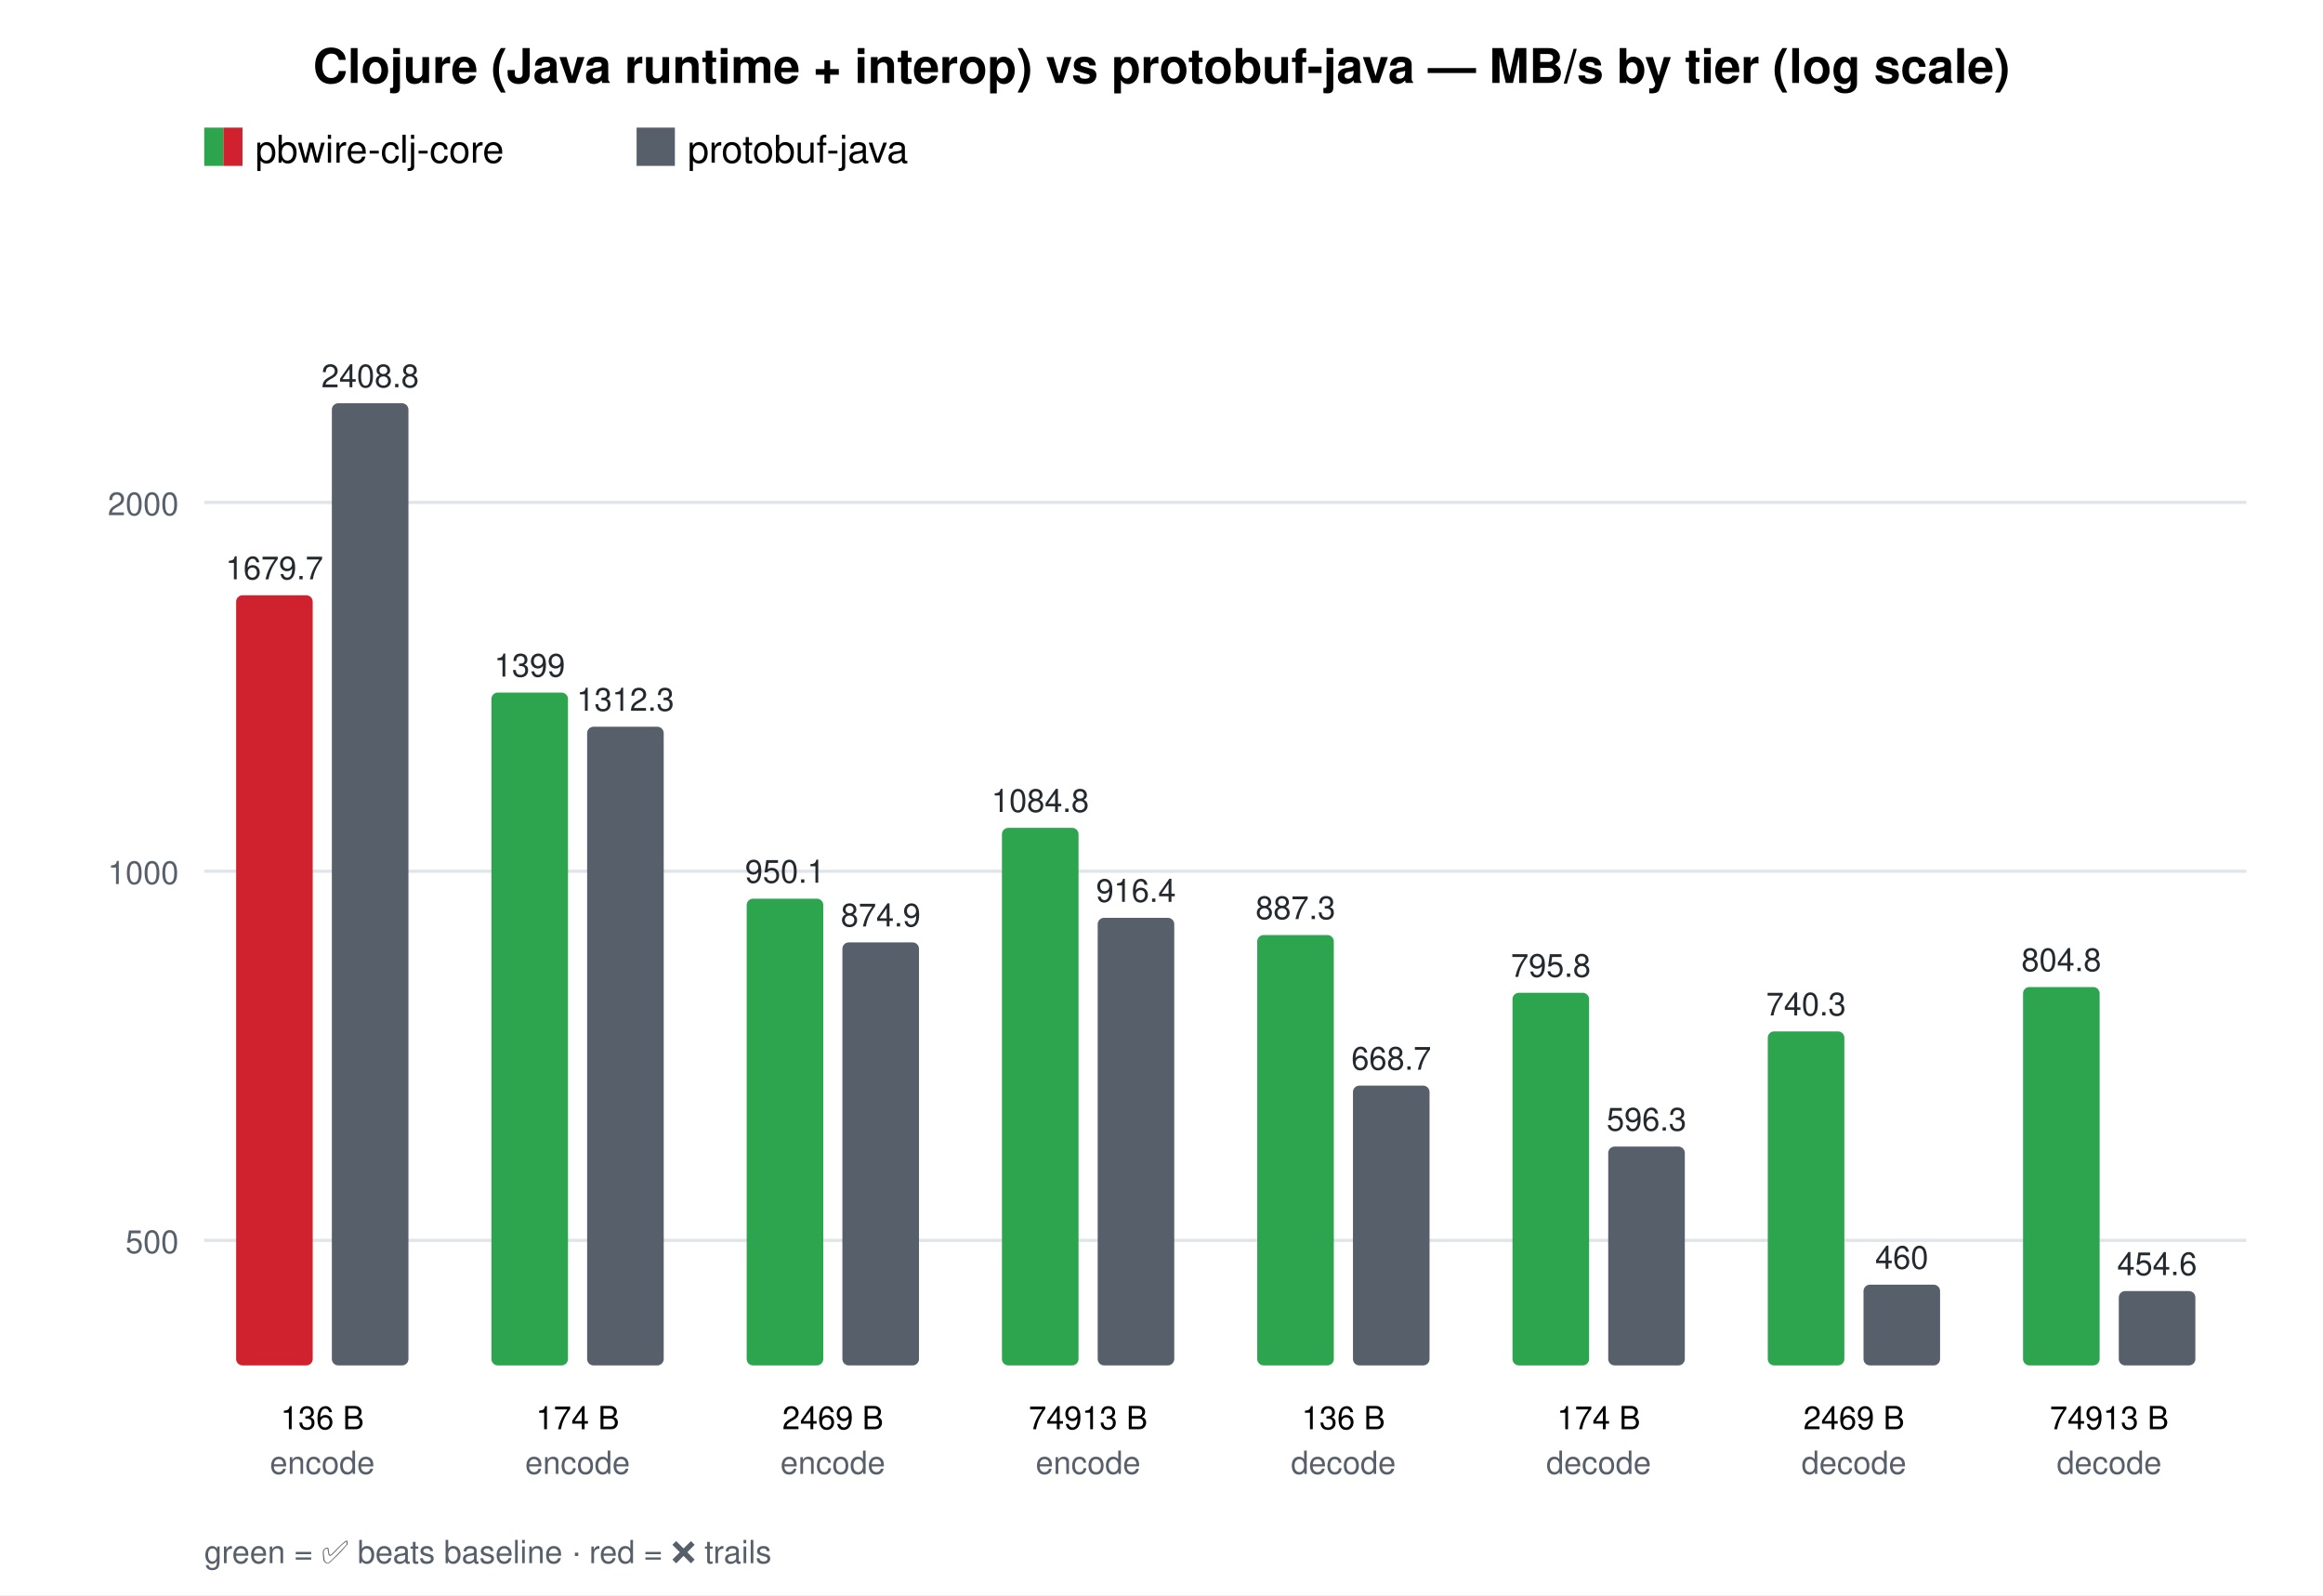
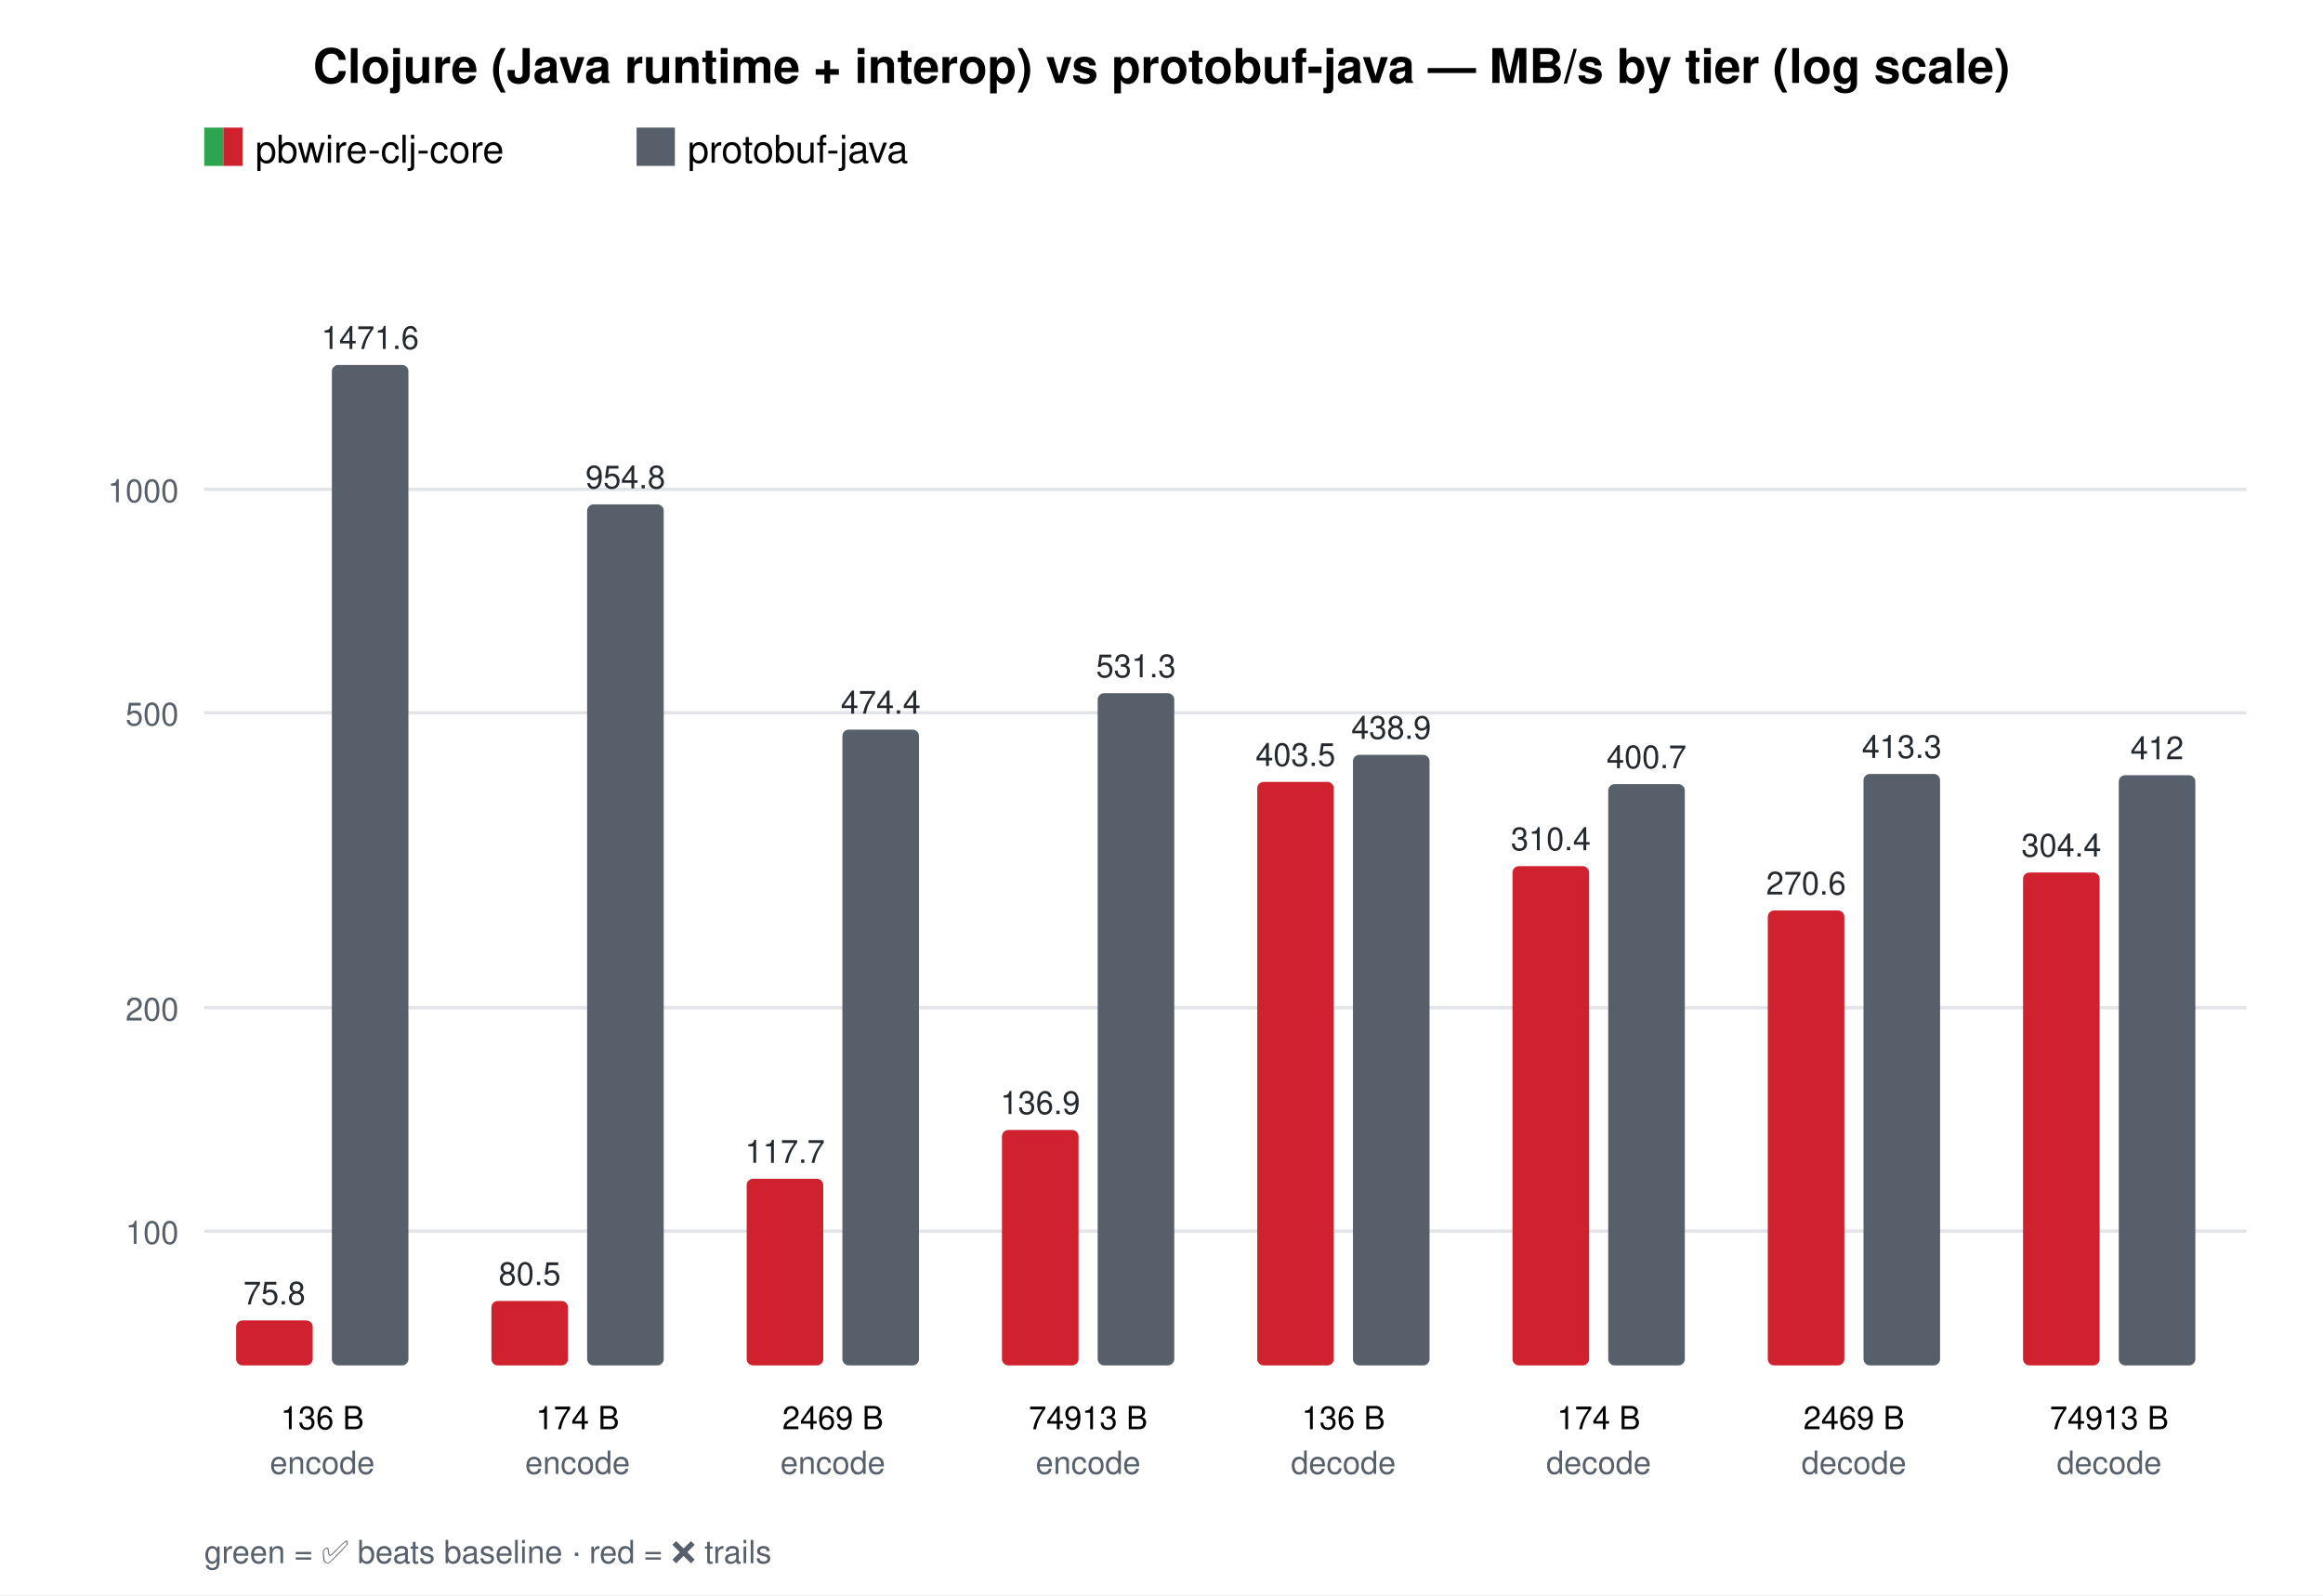
<svg xmlns="http://www.w3.org/2000/svg" width="728" height="500" font-family="Helvetica, Arial, sans-serif">
  <rect width="728" height="500" fill="#ffffff" />
  <text x="364.0" y="26" text-anchor="middle" font-size="15" font-weight="bold">Clojure (Java runtime + interop) vs protobuf-java — MB/s by tier (log scale)</text>
  <rect x="64" y="40" width="6" height="12" fill="#2da44e" />
  <rect x="70" y="40" width="6" height="12" fill="#cf222e" />
  <text x="80" y="51" font-size="12">pbwire-clj-core</text>
  <rect x="199.5" y="40" width="12" height="12" fill="#57606a" />
  <text x="215.5" y="51" font-size="12">protobuf-java</text>
-   <line x1="64" y1="388.8" x2="704" y2="388.8" stroke="#e1e4e8" />
-   <text x="56" y="392.8" text-anchor="end" font-size="10" fill="#57606a">500</text>
-   <line x1="64" y1="273.1" x2="704" y2="273.1" stroke="#e1e4e8" />
-   <text x="56" y="277.1" text-anchor="end" font-size="10" fill="#57606a">1000</text>
-   <line x1="64" y1="157.5" x2="704" y2="157.5" stroke="#e1e4e8" />
-   <text x="56" y="161.5" text-anchor="end" font-size="10" fill="#57606a">2000</text>
+   <line x1="64" y1="385.9" x2="704" y2="385.9" stroke="#e1e4e8" />
+   <text x="56" y="389.9" text-anchor="end" font-size="10" fill="#57606a">100</text>
+   <line x1="64" y1="315.9" x2="704" y2="315.9" stroke="#e1e4e8" />
+   <text x="56" y="319.9" text-anchor="end" font-size="10" fill="#57606a">200</text>
+   <line x1="64" y1="223.4" x2="704" y2="223.4" stroke="#e1e4e8" />
+   <text x="56" y="227.4" text-anchor="end" font-size="10" fill="#57606a">500</text>
+   <line x1="64" y1="153.4" x2="704" y2="153.4" stroke="#e1e4e8" />
+   <text x="56" y="157.4" text-anchor="end" font-size="10" fill="#57606a">1000</text>
  <text x="101.0" y="448" text-anchor="middle" font-size="10">136 B</text>
  <text x="101.0" y="462" text-anchor="middle" font-size="10" fill="#57606a">encode</text>
-   <rect x="74.0" y="186.6" width="24" height="241.4" rx="2" fill="#cf222e" />
-   <text x="86.0" y="181.6" text-anchor="middle" font-size="10" fill="#24292f">1679.7</text>
-   <rect x="104.0" y="126.4" width="24" height="301.6" rx="2" fill="#57606a" />
-   <text x="116.0" y="121.4" text-anchor="middle" font-size="10" fill="#24292f">2408.8</text>
+   <rect x="74.0" y="413.9" width="24" height="14.1" rx="2" fill="#cf222e" />
+   <text x="86.0" y="408.9" text-anchor="middle" font-size="10" fill="#24292f">75.8</text>
+   <rect x="104.0" y="114.4" width="24" height="313.6" rx="2" fill="#57606a" />
+   <text x="116.0" y="109.4" text-anchor="middle" font-size="10" fill="#24292f">1471.6</text>
  <text x="181.0" y="448" text-anchor="middle" font-size="10">174 B</text>
  <text x="181.0" y="462" text-anchor="middle" font-size="10" fill="#57606a">encode</text>
-   <rect x="154.0" y="217.1" width="24" height="210.9" rx="2" fill="#2da44e" />
-   <text x="166.0" y="212.1" text-anchor="middle" font-size="10" fill="#24292f">1399</text>
-   <rect x="184.0" y="227.8" width="24" height="200.2" rx="2" fill="#57606a" />
-   <text x="196.0" y="222.8" text-anchor="middle" font-size="10" fill="#24292f">1312.3</text>
+   <rect x="154.0" y="407.8" width="24" height="20.2" rx="2" fill="#cf222e" />
+   <text x="166.0" y="402.8" text-anchor="middle" font-size="10" fill="#24292f">80.5</text>
+   <rect x="184.0" y="158.1" width="24" height="269.9" rx="2" fill="#57606a" />
+   <text x="196.0" y="153.1" text-anchor="middle" font-size="10" fill="#24292f">954.8</text>
  <text x="261.0" y="448" text-anchor="middle" font-size="10">2469 B</text>
  <text x="261.0" y="462" text-anchor="middle" font-size="10" fill="#57606a">encode</text>
-   <rect x="234.0" y="281.7" width="24" height="146.3" rx="2" fill="#2da44e" />
-   <text x="246.0" y="276.7" text-anchor="middle" font-size="10" fill="#24292f">950.1</text>
-   <rect x="264.0" y="295.4" width="24" height="132.6" rx="2" fill="#57606a" />
-   <text x="276.0" y="290.4" text-anchor="middle" font-size="10" fill="#24292f">874.9</text>
+   <rect x="234.0" y="369.5" width="24" height="58.5" rx="2" fill="#cf222e" />
+   <text x="246.0" y="364.5" text-anchor="middle" font-size="10" fill="#24292f">117.7</text>
+   <rect x="264.0" y="228.7" width="24" height="199.3" rx="2" fill="#57606a" />
+   <text x="276.0" y="223.7" text-anchor="middle" font-size="10" fill="#24292f">474.4</text>
  <text x="341.0" y="448" text-anchor="middle" font-size="10">74913 B</text>
  <text x="341.0" y="462" text-anchor="middle" font-size="10" fill="#57606a">encode</text>
-   <rect x="314.0" y="259.5" width="24" height="168.5" rx="2" fill="#2da44e" />
-   <text x="326.0" y="254.5" text-anchor="middle" font-size="10" fill="#24292f">1084.8</text>
-   <rect x="344.0" y="287.7" width="24" height="140.3" rx="2" fill="#57606a" />
-   <text x="356.0" y="282.7" text-anchor="middle" font-size="10" fill="#24292f">916.4</text>
+   <rect x="314.0" y="354.2" width="24" height="73.8" rx="2" fill="#cf222e" />
+   <text x="326.0" y="349.2" text-anchor="middle" font-size="10" fill="#24292f">136.9</text>
+   <rect x="344.0" y="217.3" width="24" height="210.7" rx="2" fill="#57606a" />
+   <text x="356.0" y="212.3" text-anchor="middle" font-size="10" fill="#24292f">531.3</text>
  <text x="421.0" y="448" text-anchor="middle" font-size="10">136 B</text>
  <text x="421.0" y="462" text-anchor="middle" font-size="10" fill="#57606a">decode</text>
-   <rect x="394.0" y="293.1" width="24" height="134.9" rx="2" fill="#2da44e" />
-   <text x="406.0" y="288.1" text-anchor="middle" font-size="10" fill="#24292f">887.3</text>
-   <rect x="424.0" y="340.3" width="24" height="87.7" rx="2" fill="#57606a" />
-   <text x="436.0" y="335.3" text-anchor="middle" font-size="10" fill="#24292f">668.7</text>
+   <rect x="394.0" y="245.1" width="24" height="182.9" rx="2" fill="#cf222e" />
+   <text x="406.0" y="240.1" text-anchor="middle" font-size="10" fill="#24292f">403.5</text>
+   <rect x="424.0" y="236.6" width="24" height="191.4" rx="2" fill="#57606a" />
+   <text x="436.0" y="231.6" text-anchor="middle" font-size="10" fill="#24292f">438.9</text>
  <text x="501.0" y="448" text-anchor="middle" font-size="10">174 B</text>
  <text x="501.0" y="462" text-anchor="middle" font-size="10" fill="#57606a">decode</text>
-   <rect x="474.0" y="311.2" width="24" height="116.8" rx="2" fill="#2da44e" />
-   <text x="486.0" y="306.2" text-anchor="middle" font-size="10" fill="#24292f">795.8</text>
-   <rect x="504.0" y="359.4" width="24" height="68.6" rx="2" fill="#57606a" />
-   <text x="516.0" y="354.4" text-anchor="middle" font-size="10" fill="#24292f">596.3</text>
+   <rect x="474.0" y="271.5" width="24" height="156.5" rx="2" fill="#cf222e" />
+   <text x="486.0" y="266.5" text-anchor="middle" font-size="10" fill="#24292f">310.4</text>
+   <rect x="504.0" y="245.8" width="24" height="182.2" rx="2" fill="#57606a" />
+   <text x="516.0" y="240.8" text-anchor="middle" font-size="10" fill="#24292f">400.7</text>
  <text x="581.0" y="448" text-anchor="middle" font-size="10">2469 B</text>
  <text x="581.0" y="462" text-anchor="middle" font-size="10" fill="#57606a">decode</text>
-   <rect x="554.0" y="323.3" width="24" height="104.7" rx="2" fill="#2da44e" />
-   <text x="566.0" y="318.3" text-anchor="middle" font-size="10" fill="#24292f">740.3</text>
-   <rect x="584.0" y="402.7" width="24" height="25.3" rx="2" fill="#57606a" />
-   <text x="596.0" y="397.7" text-anchor="middle" font-size="10" fill="#24292f">460</text>
+   <rect x="554.0" y="285.4" width="24" height="142.6" rx="2" fill="#cf222e" />
+   <text x="566.0" y="280.4" text-anchor="middle" font-size="10" fill="#24292f">270.6</text>
+   <rect x="584.0" y="242.6" width="24" height="185.4" rx="2" fill="#57606a" />
+   <text x="596.0" y="237.6" text-anchor="middle" font-size="10" fill="#24292f">413.3</text>
  <text x="661.0" y="448" text-anchor="middle" font-size="10">74913 B</text>
  <text x="661.0" y="462" text-anchor="middle" font-size="10" fill="#57606a">decode</text>
-   <rect x="634.0" y="309.4" width="24" height="118.6" rx="2" fill="#2da44e" />
-   <text x="646.0" y="304.4" text-anchor="middle" font-size="10" fill="#24292f">804.8</text>
-   <rect x="664.0" y="404.7" width="24" height="23.3" rx="2" fill="#57606a" />
-   <text x="676.0" y="399.7" text-anchor="middle" font-size="10" fill="#24292f">454.6</text>
+   <rect x="634.0" y="273.5" width="24" height="154.5" rx="2" fill="#cf222e" />
+   <text x="646.0" y="268.5" text-anchor="middle" font-size="10" fill="#24292f">304.4</text>
+   <rect x="664.0" y="243.0" width="24" height="185.0" rx="2" fill="#57606a" />
+   <text x="676.0" y="238.0" text-anchor="middle" font-size="10" fill="#24292f">412</text>
  <text x="64" y="490" font-size="10" fill="#57606a">green = ✅ beats baseline · red = ❌ trails</text>
</svg>
